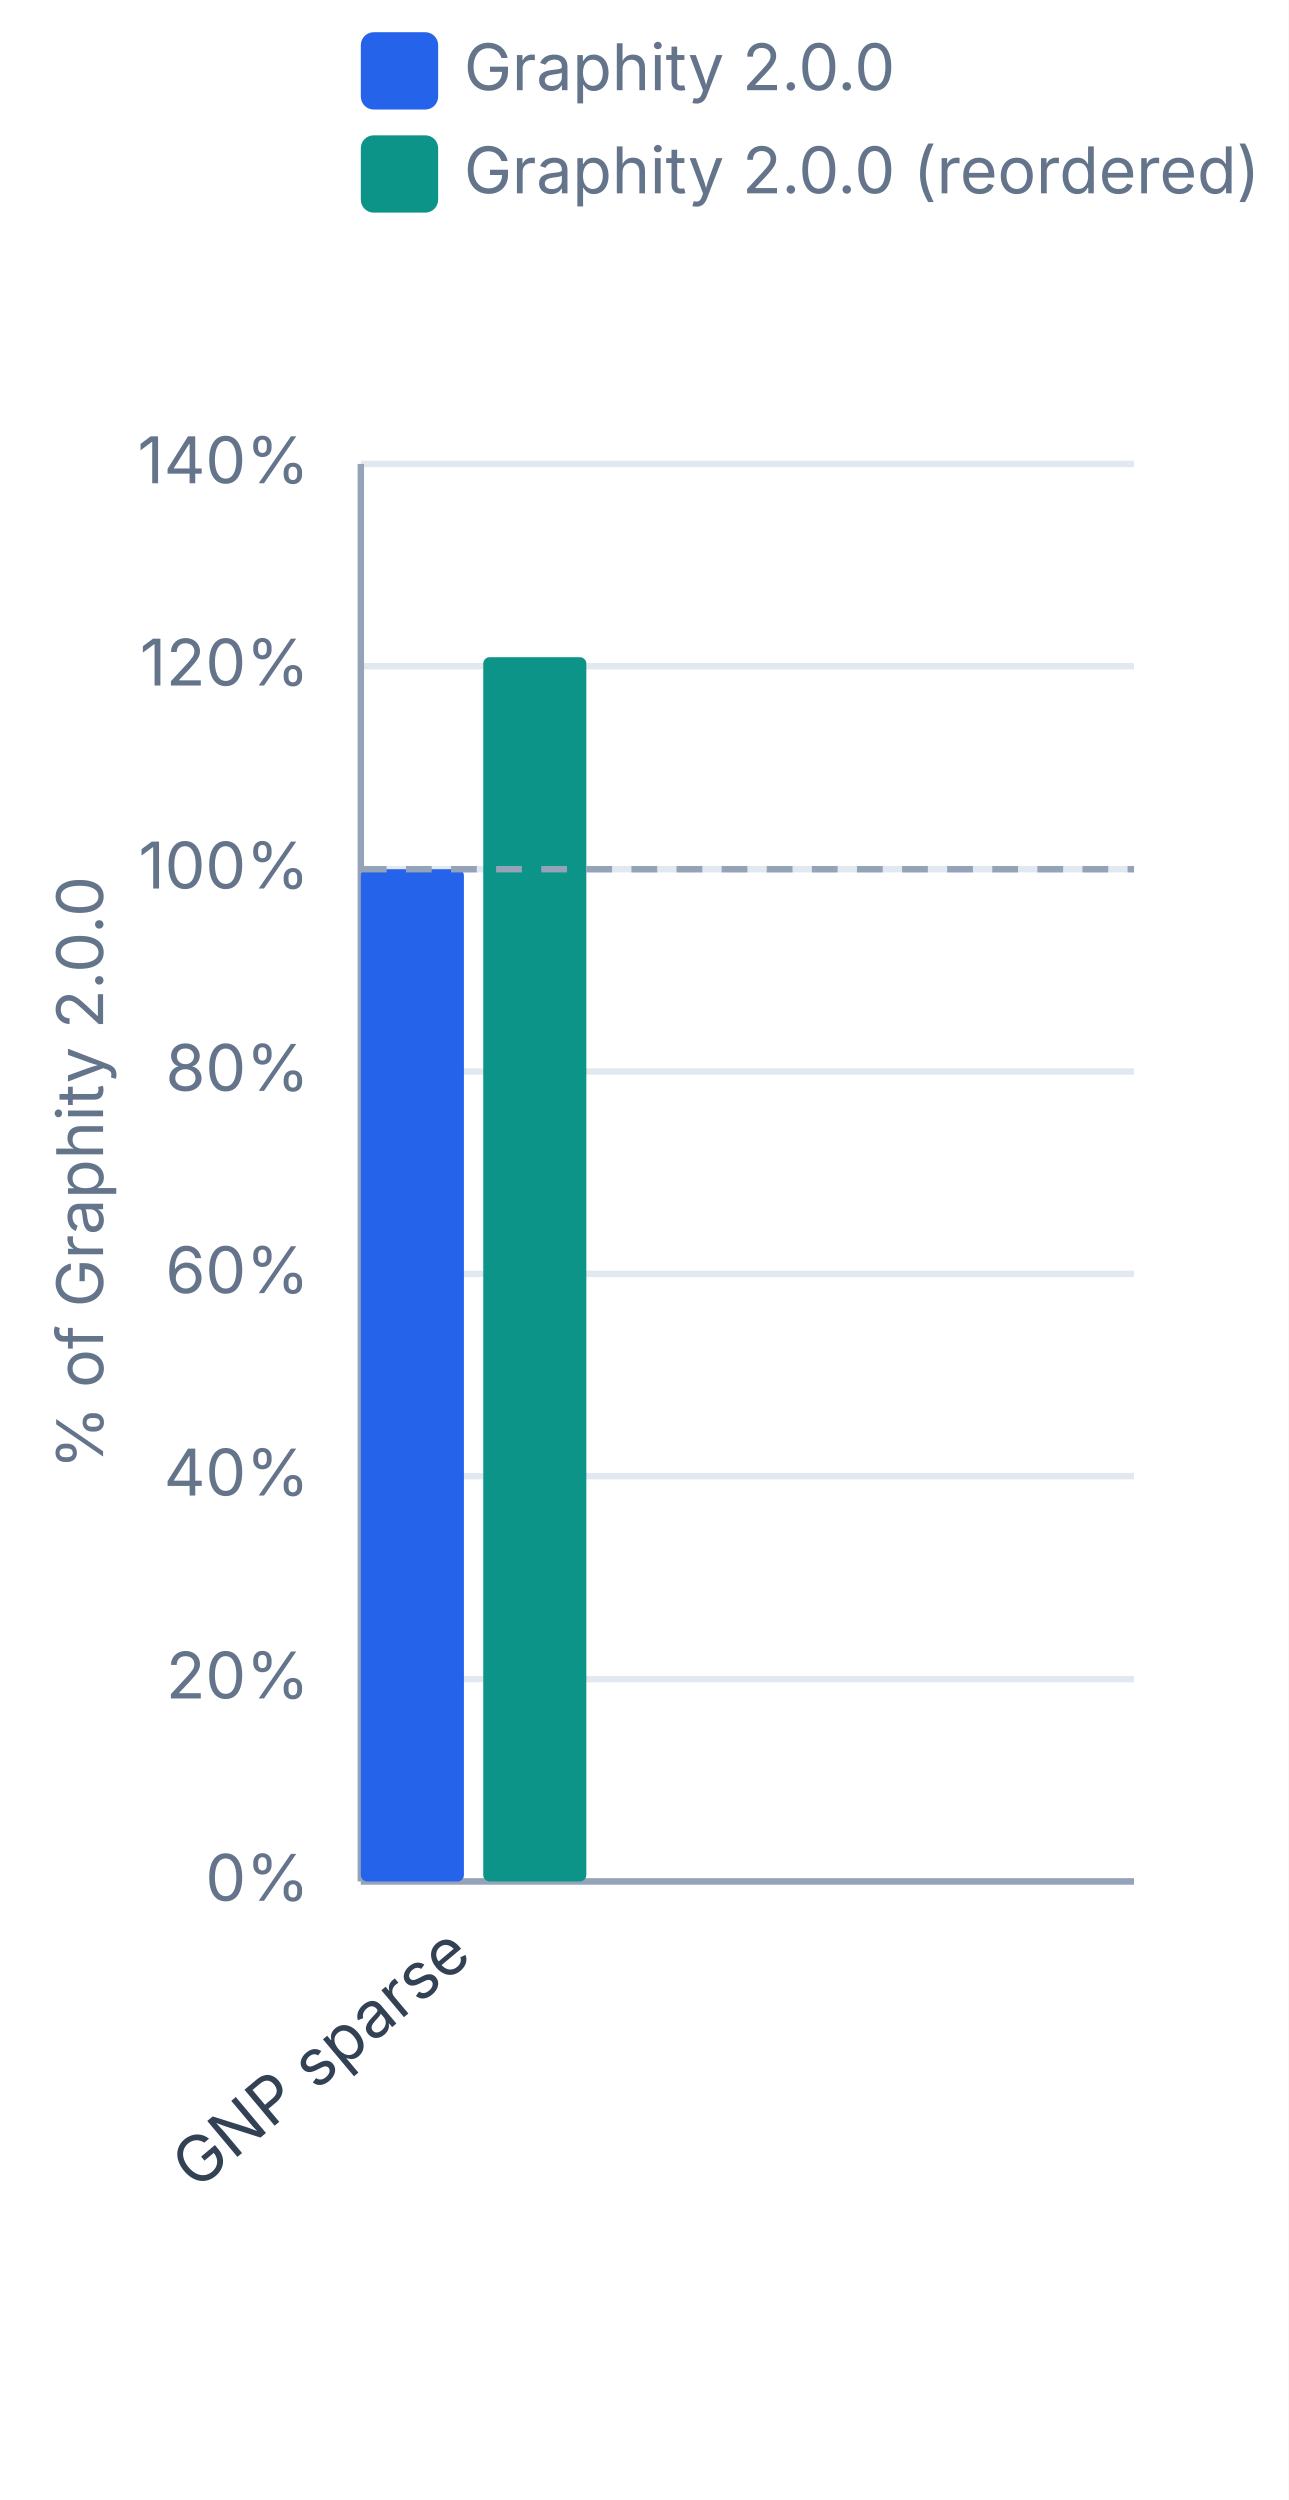
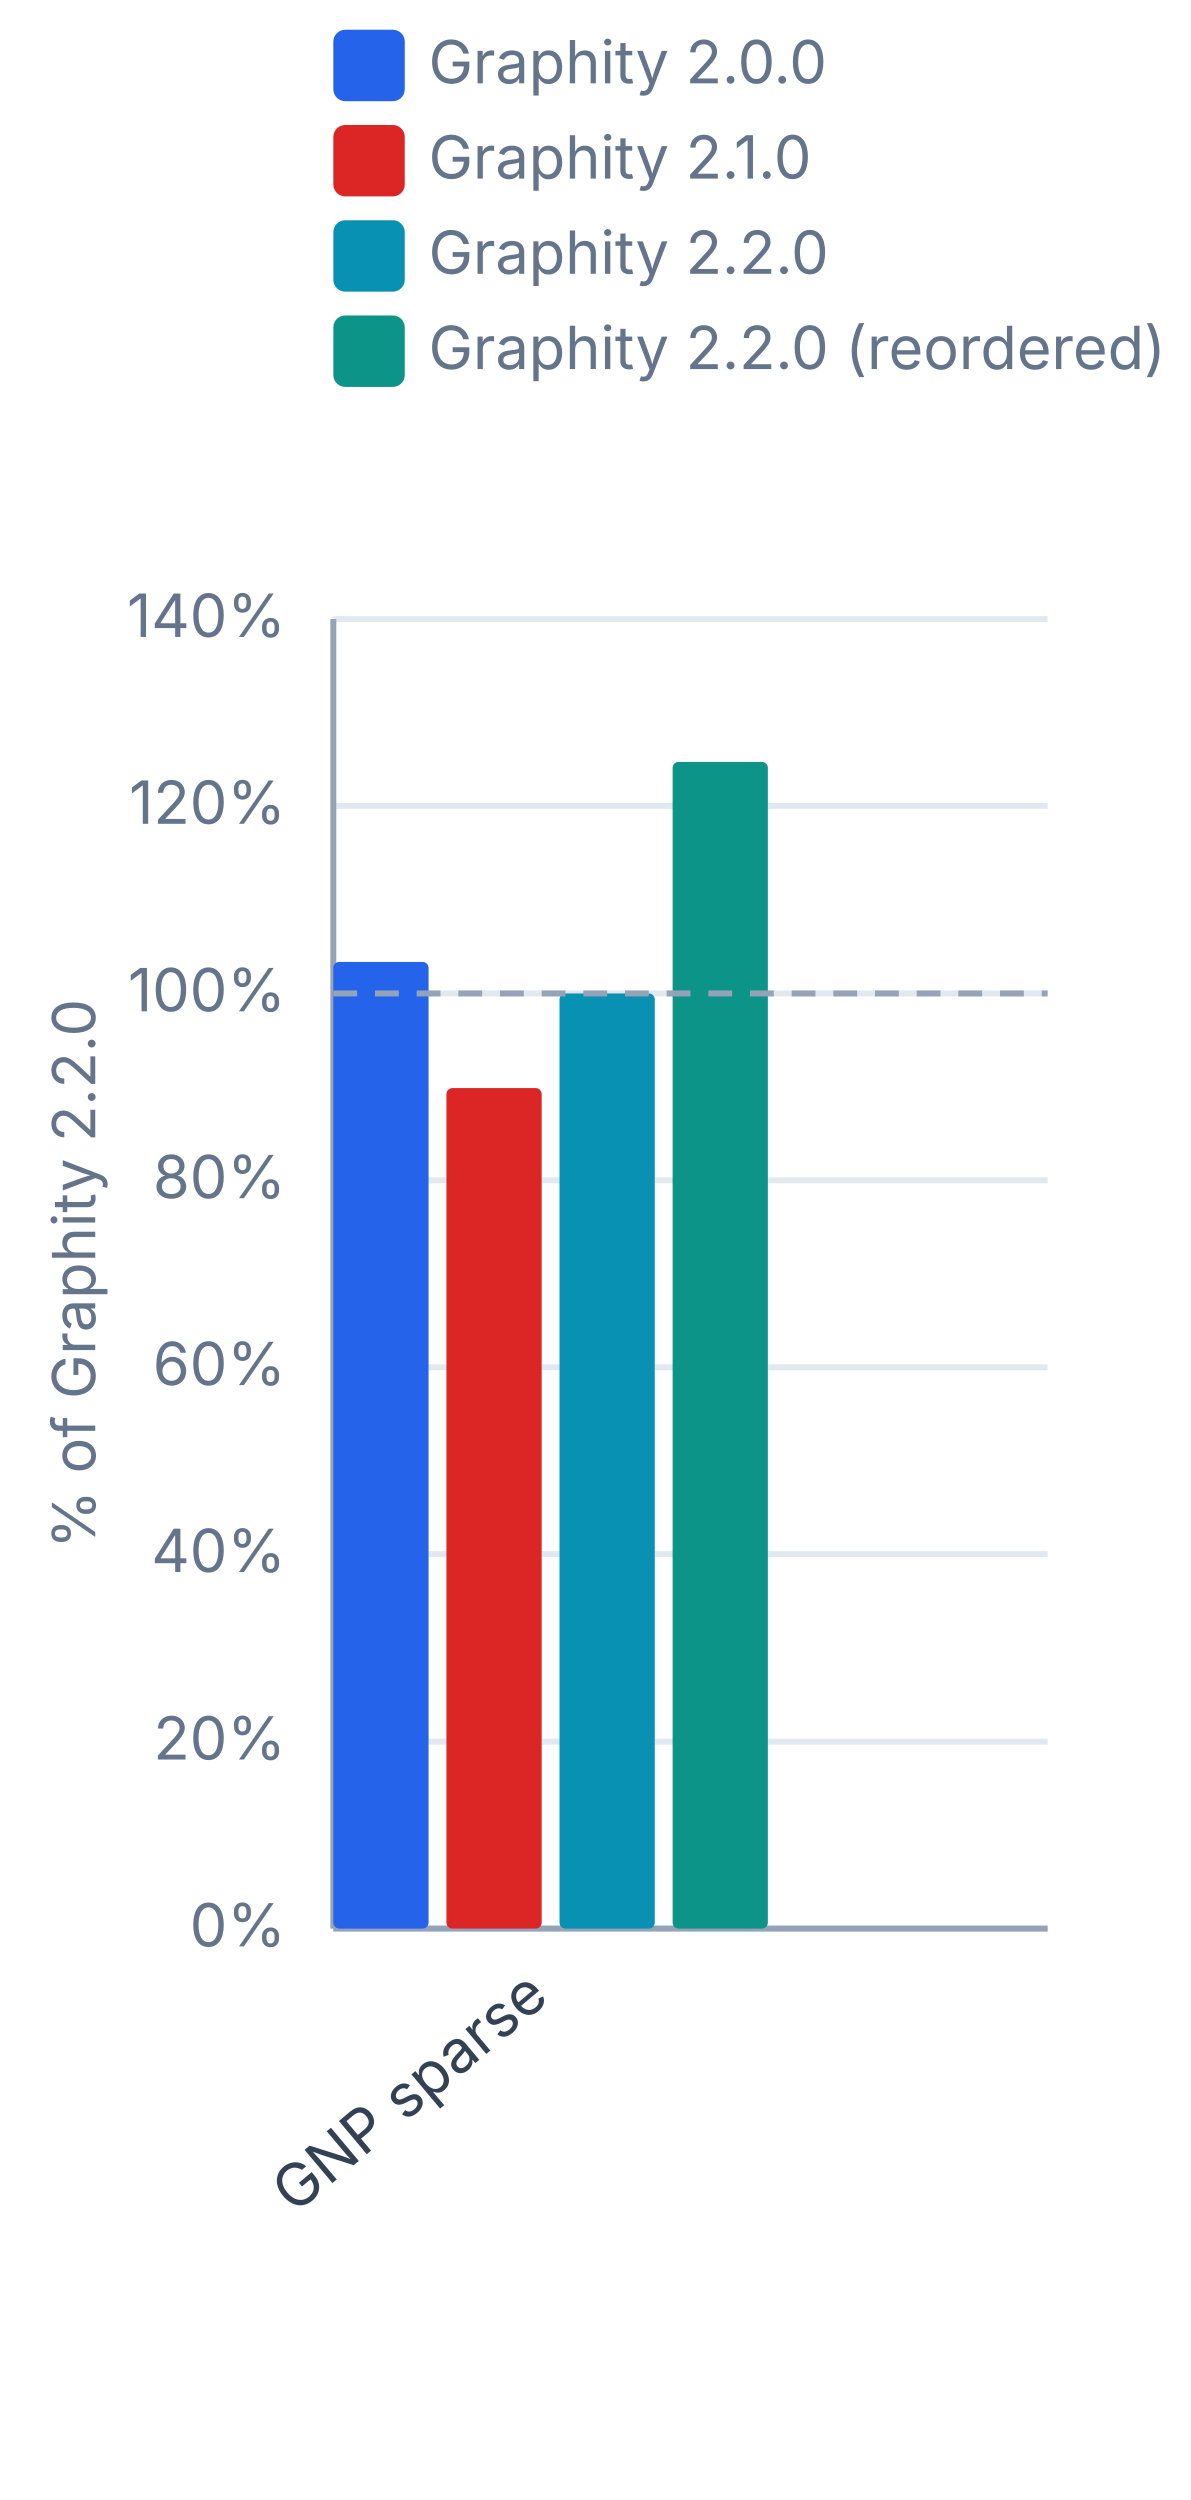
- <svg xmlns="http://www.w3.org/2000/svg" width="200" height="388" viewBox="0 0 200 388" role="img">
+ <svg xmlns="http://www.w3.org/2000/svg" width="200" height="420" viewBox="0 0 200 420" role="img">
  <style>text{font-family:ui-sans-serif,system-ui,-apple-system,Segoe UI,sans-serif;font-size:11px;fill:#334155}.axis{stroke:#94a3b8;stroke-width:1;fill:none}.grid{stroke:#e2e8f0;stroke-width:1}.ylabel{fill:#64748b;font-size:10px}.tick{fill:#64748b;font-size:10px}.xlabel{font-size:10px}</style>
-   <rect x="0" y="0" width="200" height="388" fill="#ffffff" />
+   <rect x="0" y="0" width="200" height="420" fill="#ffffff" />
  <rect x="56" y="5" width="12" height="12" rx="2" fill="#2563eb" />
  <text x="72" y="14" class="tick">Graphity 2.0.0</text>
-   <rect x="56" y="21" width="12" height="12" rx="2" fill="#0d9488" />
-   <text x="72" y="30" class="tick">Graphity 2.0.0 (reordered)</text>
-   <line class="grid" x1="56" y1="292.0" x2="176" y2="292.0" />
-   <text class="tick" x="48" y="295.0" text-anchor="end">0%</text>
-   <line class="grid" x1="56" y1="260.6" x2="176" y2="260.6" />
-   <text class="tick" x="48" y="263.6" text-anchor="end">20%</text>
-   <line class="grid" x1="56" y1="229.1" x2="176" y2="229.1" />
-   <text class="tick" x="48" y="232.1" text-anchor="end">40%</text>
-   <line class="grid" x1="56" y1="197.7" x2="176" y2="197.7" />
-   <text class="tick" x="48" y="200.7" text-anchor="end">60%</text>
-   <line class="grid" x1="56" y1="166.3" x2="176" y2="166.3" />
-   <text class="tick" x="48" y="169.3" text-anchor="end">80%</text>
-   <line class="grid" x1="56" y1="134.9" x2="176" y2="134.9" />
-   <text class="tick" x="48" y="137.9" text-anchor="end">100%</text>
-   <line class="grid" x1="56" y1="103.4" x2="176" y2="103.4" />
-   <text class="tick" x="48" y="106.4" text-anchor="end">120%</text>
-   <line class="grid" x1="56" y1="72.0" x2="176" y2="72.0" />
-   <text class="tick" x="48" y="75.0" text-anchor="end">140%</text>
-   <line class="axis" x1="56" y1="72" x2="56" y2="292" />
-   <line class="axis" x1="56" y1="292" x2="176" y2="292" />
-   <text class="ylabel" x="16" y="182.0" text-anchor="middle" transform="rotate(-90 16 182.0)">% of Graphity 2.0.0</text>
-   <text class="xlabel" x="73.5" y="304.0" text-anchor="end" transform="rotate(-40 73.5 304.0)">GNP sparse</text>
-   <rect x="56.0" y="134.9" width="16" height="157.1" fill="#2563eb" rx="1" />
-   <rect x="75.0" y="102.0" width="16" height="190.0" fill="#0d9488" rx="1" />
-   <line x1="56" y1="134.9" x2="176" y2="134.9" stroke="#94a3b8" stroke-width="1" stroke-dasharray="4 3" />
+   <rect x="56" y="21" width="12" height="12" rx="2" fill="#dc2626" />
+   <text x="72" y="30" class="tick">Graphity 2.1.0</text>
+   <rect x="56" y="37" width="12" height="12" rx="2" fill="#0891b2" />
+   <text x="72" y="46" class="tick">Graphity 2.2.0</text>
+   <rect x="56" y="53" width="12" height="12" rx="2" fill="#0d9488" />
+   <text x="72" y="62" class="tick">Graphity 2.2.0 (reordered)</text>
+   <line class="grid" x1="56" y1="324.0" x2="176" y2="324.0" />
+   <text class="tick" x="48" y="327.0" text-anchor="end">0%</text>
+   <line class="grid" x1="56" y1="292.6" x2="176" y2="292.6" />
+   <text class="tick" x="48" y="295.6" text-anchor="end">20%</text>
+   <line class="grid" x1="56" y1="261.1" x2="176" y2="261.1" />
+   <text class="tick" x="48" y="264.1" text-anchor="end">40%</text>
+   <line class="grid" x1="56" y1="229.7" x2="176" y2="229.7" />
+   <text class="tick" x="48" y="232.7" text-anchor="end">60%</text>
+   <line class="grid" x1="56" y1="198.3" x2="176" y2="198.3" />
+   <text class="tick" x="48" y="201.3" text-anchor="end">80%</text>
+   <line class="grid" x1="56" y1="166.9" x2="176" y2="166.9" />
+   <text class="tick" x="48" y="169.9" text-anchor="end">100%</text>
+   <line class="grid" x1="56" y1="135.4" x2="176" y2="135.4" />
+   <text class="tick" x="48" y="138.4" text-anchor="end">120%</text>
+   <line class="grid" x1="56" y1="104.0" x2="176" y2="104.0" />
+   <text class="tick" x="48" y="107.0" text-anchor="end">140%</text>
+   <line class="axis" x1="56" y1="104" x2="56" y2="324" />
+   <line class="axis" x1="56" y1="324" x2="176" y2="324" />
+   <text class="ylabel" x="16" y="214.0" text-anchor="middle" transform="rotate(-90 16 214.0)">% of Graphity 2.2.0</text>
+   <text class="xlabel" x="92.5" y="336.0" text-anchor="end" transform="rotate(-40 92.5 336.0)">GNP sparse</text>
+   <rect x="56.0" y="161.6" width="16" height="162.4" fill="#2563eb" rx="1" />
+   <rect x="75.0" y="182.8" width="16" height="141.2" fill="#dc2626" rx="1" />
+   <rect x="94.0" y="166.9" width="16" height="157.1" fill="#0891b2" rx="1" />
+   <rect x="113.0" y="128.0" width="16" height="196.0" fill="#0d9488" rx="1" />
+   <line x1="56" y1="166.9" x2="176" y2="166.9" stroke="#94a3b8" stroke-width="1" stroke-dasharray="4 3" />
</svg>
